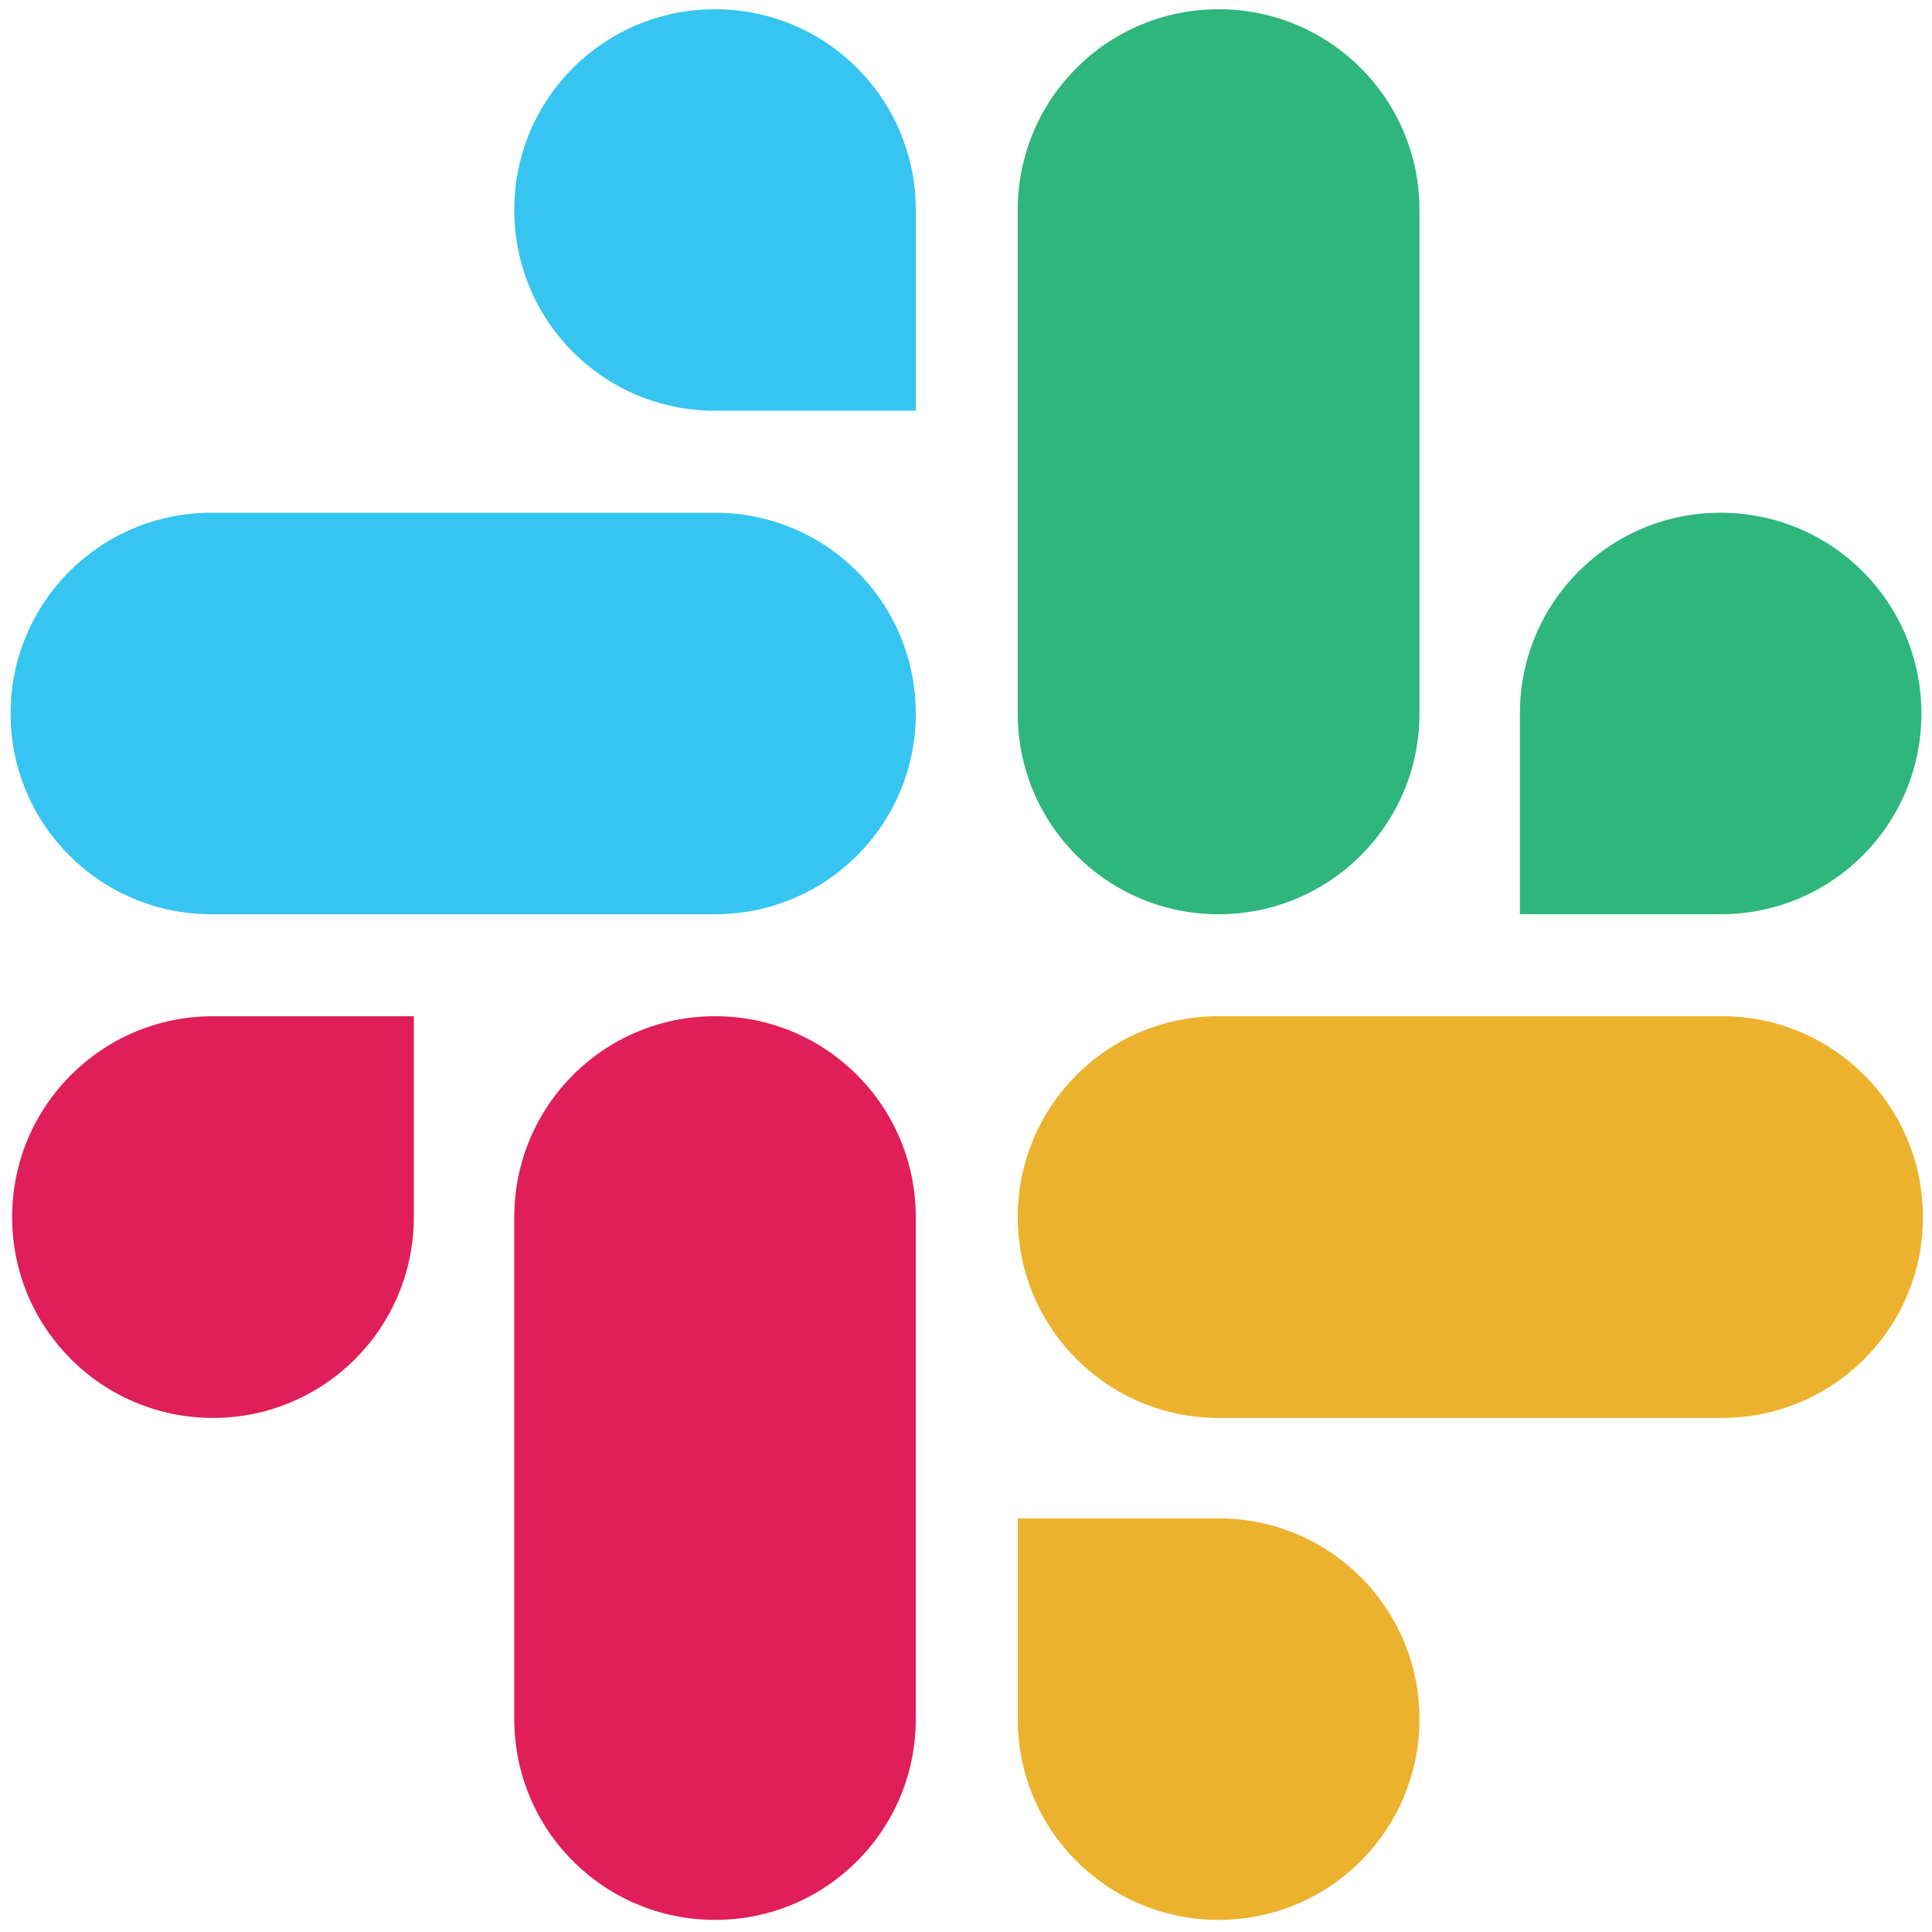
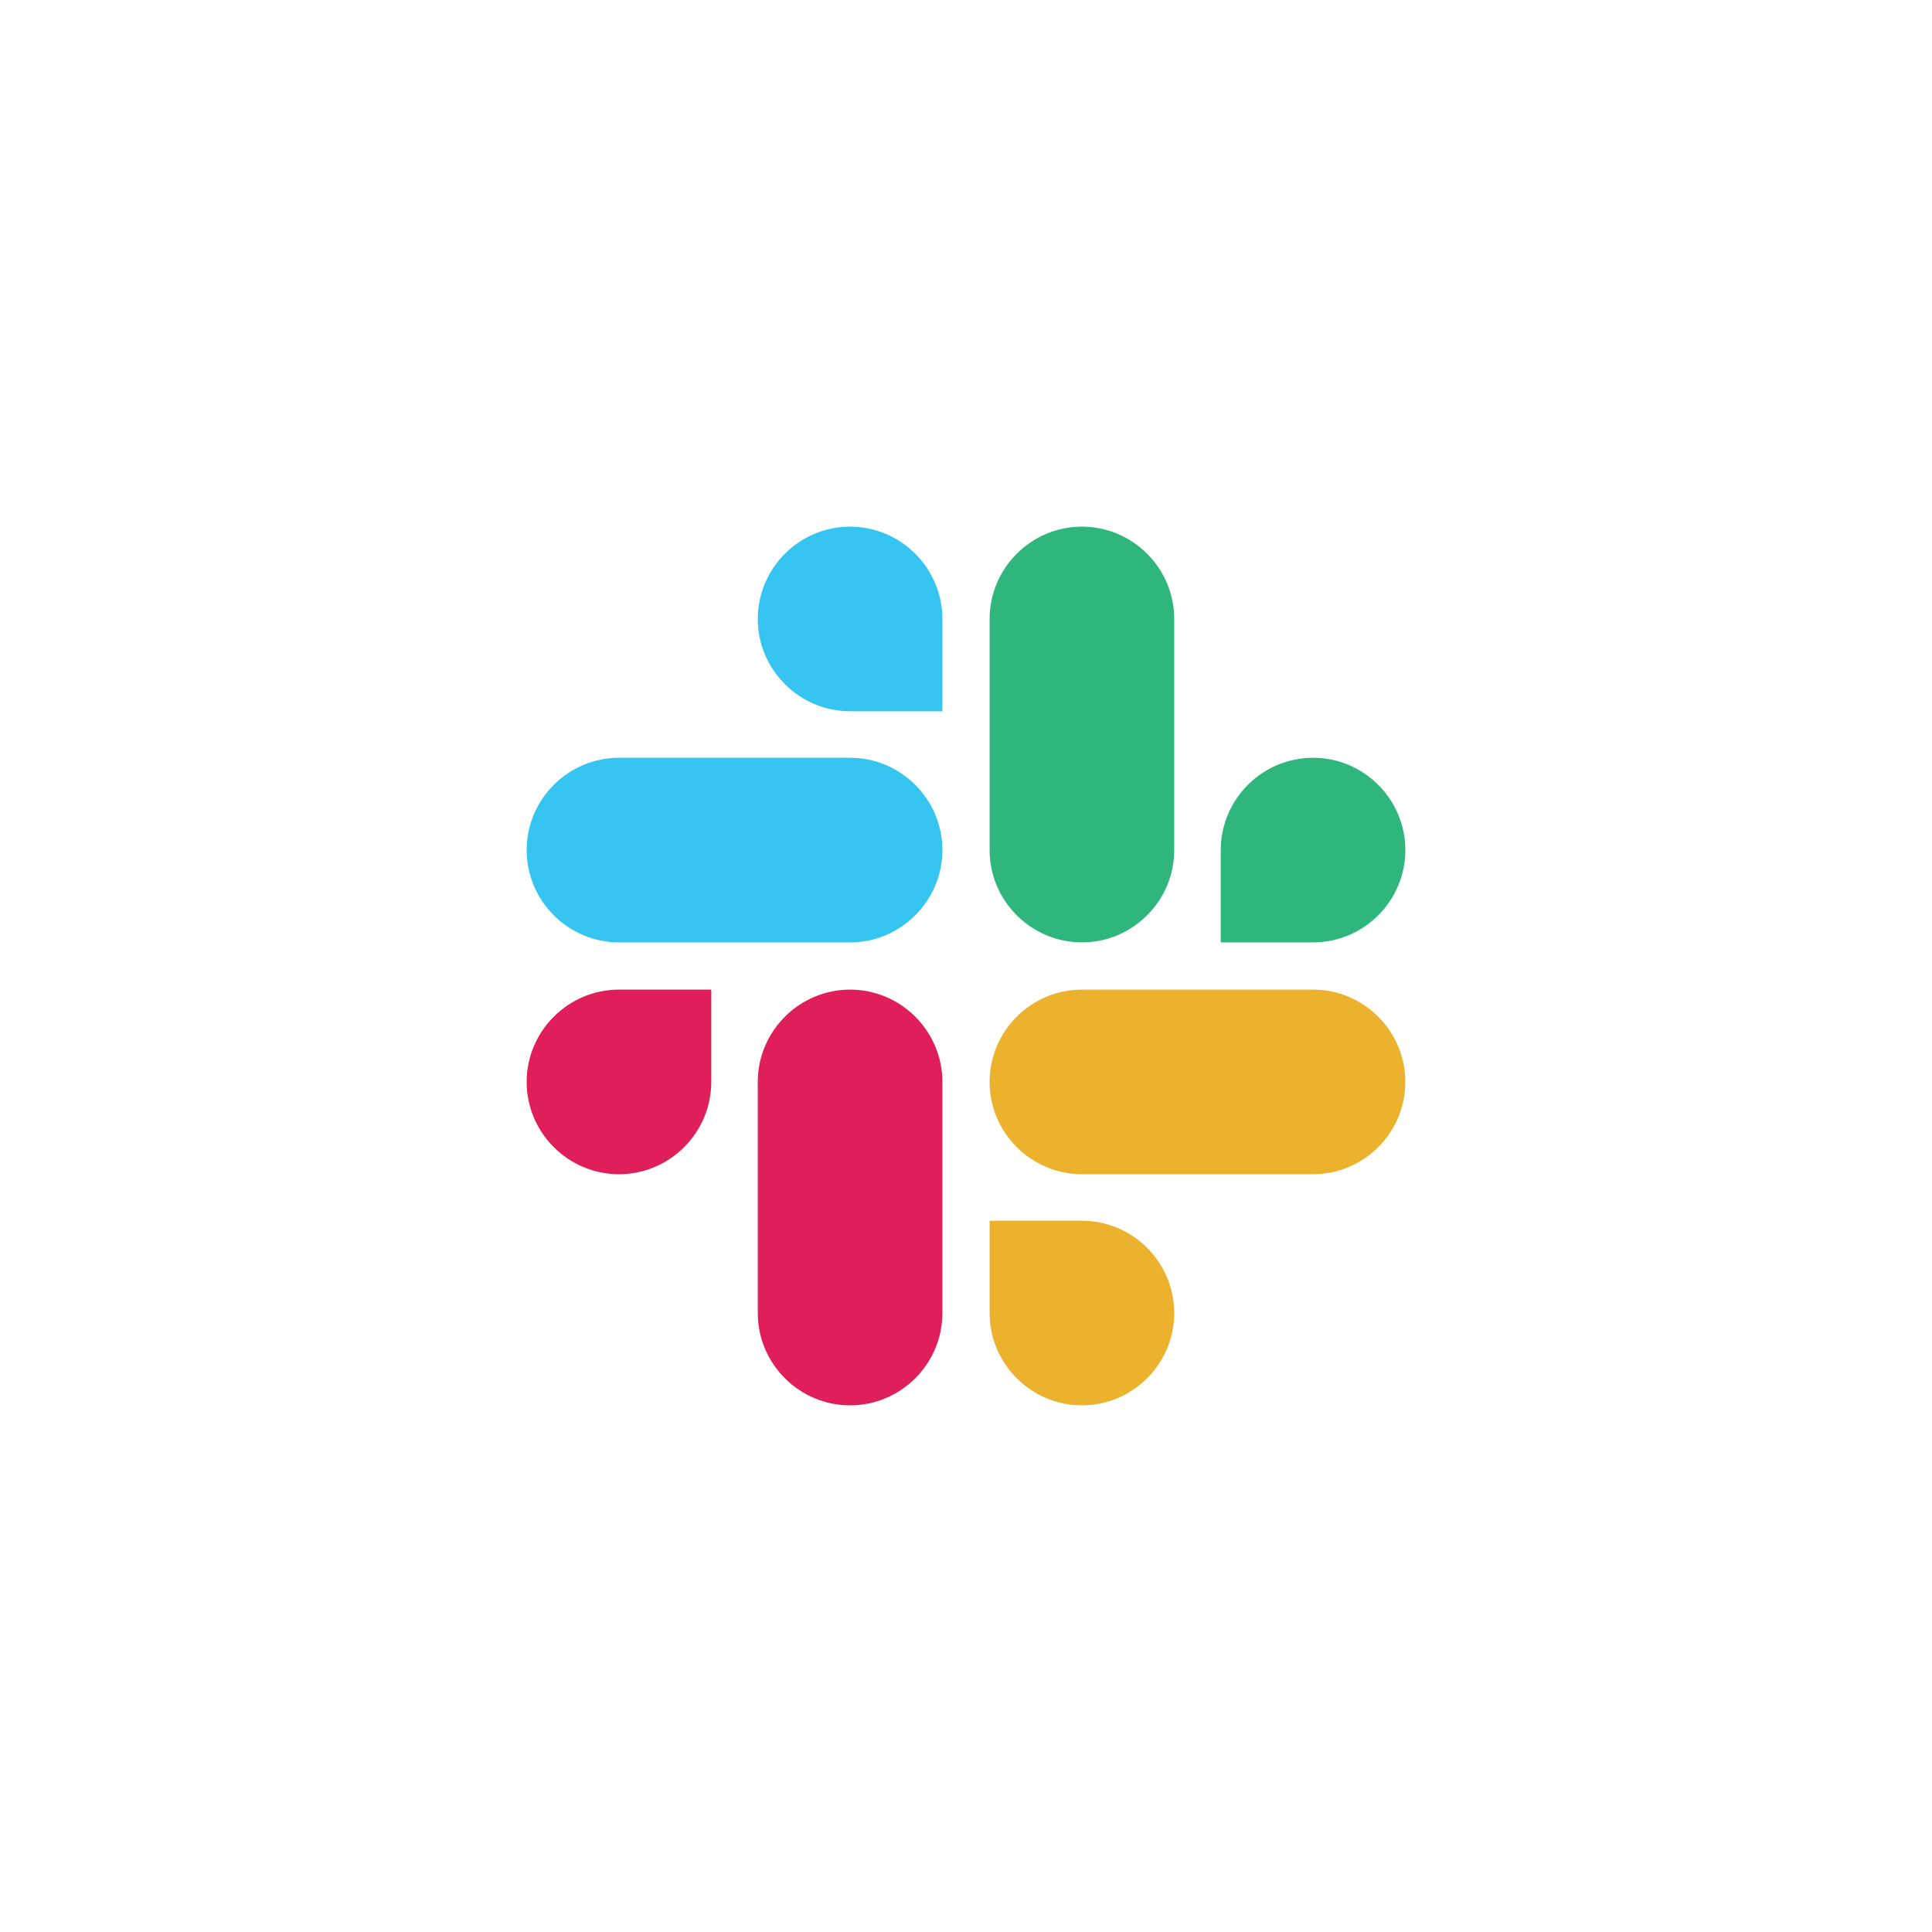
- <svg xmlns="http://www.w3.org/2000/svg" preserveAspectRatio="none" width="100%" height="100%" overflow="visible" style="display: block;" viewBox="0 0 10.042 10.042" fill="none">
-   <g id="slack 1">
-     <path id="Vector" d="M2.151 6.326C2.151 6.903 1.684 7.37 1.107 7.37C0.53 7.37 0.063 6.903 0.063 6.326C0.063 5.749 0.53 5.282 1.107 5.282H2.151V6.326ZM2.673 6.326C2.673 5.749 3.139 5.282 3.717 5.282C4.294 5.282 4.76 5.749 4.76 6.326V8.935C4.76 9.513 4.294 9.979 3.717 9.979C3.139 9.979 2.673 9.513 2.673 8.935V6.326Z" fill="#E01E5A" />
-     <path id="Vector_2" d="M3.716 2.135C3.139 2.135 2.673 1.669 2.673 1.091C2.673 0.514 3.139 0.048 3.716 0.048C4.294 0.048 4.76 0.514 4.76 1.091V2.135H3.716ZM3.716 2.665C4.294 2.665 4.76 3.131 4.76 3.709C4.76 4.286 4.294 4.752 3.716 4.752H1.099C0.522 4.752 0.055 4.286 0.055 3.709C0.055 3.131 0.522 2.665 1.099 2.665H3.716Z" fill="#36C5F0" />
-     <path id="Vector_3" d="M7.9 3.709C7.9 3.131 8.366 2.665 8.943 2.665C9.521 2.665 9.987 3.131 9.987 3.709C9.987 4.286 9.521 4.752 8.943 4.752H7.9V3.709ZM7.378 3.709C7.378 4.286 6.911 4.752 6.334 4.752C5.757 4.752 5.29 4.286 5.29 3.709V1.091C5.29 0.514 5.757 0.048 6.334 0.048C6.911 0.048 7.378 0.514 7.378 1.091V3.709Z" fill="#2EB67D" />
-     <path id="Vector_4" d="M6.334 7.892C6.911 7.892 7.378 8.358 7.378 8.935C7.378 9.513 6.911 9.979 6.334 9.979C5.757 9.979 5.29 9.513 5.29 8.935V7.892H6.334ZM6.334 7.37C5.757 7.37 5.29 6.903 5.29 6.326C5.29 5.749 5.757 5.282 6.334 5.282H8.951C9.528 5.282 9.995 5.749 9.995 6.326C9.995 6.903 9.528 7.37 8.951 7.37H6.334Z" fill="#ECB22E" />
+ <svg xmlns="http://www.w3.org/2000/svg" version="1.1" id="Layer_1" x="0px" y="0px" viewBox="0 0 270 270" style="enable-background:new 0 0 270 270;" xml:space="preserve">
+   <style type="text/css">
+ 	.st0{fill:#E01E5A;}
+ 	.st1{fill:#36C5F0;}
+ 	.st2{fill:#2EB67D;}
+ 	.st3{fill:#ECB22E;}
+ </style>
+   <g>
+     <g>
+       <path class="st0" d="M99.4,151.2c0,7.1-5.8,12.9-12.9,12.9c-7.1,0-12.9-5.8-12.9-12.9c0-7.1,5.8-12.9,12.9-12.9h12.9V151.2z" />
+       <path class="st0" d="M105.9,151.2c0-7.1,5.8-12.9,12.9-12.9s12.9,5.8,12.9,12.9v32.3c0,7.1-5.8,12.9-12.9,12.9    s-12.9-5.8-12.9-12.9V151.2z" />
+     </g>
+     <g>
+       <path class="st1" d="M118.8,99.4c-7.1,0-12.9-5.8-12.9-12.9c0-7.1,5.8-12.9,12.9-12.9s12.9,5.8,12.9,12.9v12.9H118.8z" />
+       <path class="st1" d="M118.8,105.9c7.1,0,12.9,5.8,12.9,12.9s-5.8,12.9-12.9,12.9H86.5c-7.1,0-12.9-5.8-12.9-12.9    s5.8-12.9,12.9-12.9H118.8z" />
+     </g>
+     <g>
+       <path class="st2" d="M170.6,118.8c0-7.1,5.8-12.9,12.9-12.9c7.1,0,12.9,5.8,12.9,12.9s-5.8,12.9-12.9,12.9h-12.9V118.8z" />
+       <path class="st2" d="M164.1,118.8c0,7.1-5.8,12.9-12.9,12.9c-7.1,0-12.9-5.8-12.9-12.9V86.5c0-7.1,5.8-12.9,12.9-12.9    c7.1,0,12.9,5.8,12.9,12.9V118.8z" />
+     </g>
+     <g>
+       <path class="st3" d="M151.2,170.6c7.1,0,12.9,5.8,12.9,12.9c0,7.1-5.8,12.9-12.9,12.9c-7.1,0-12.9-5.8-12.9-12.9v-12.9H151.2z" />
+       <path class="st3" d="M151.2,164.1c-7.1,0-12.9-5.8-12.9-12.9c0-7.1,5.8-12.9,12.9-12.9h32.3c7.1,0,12.9,5.8,12.9,12.9    c0,7.1-5.8,12.9-12.9,12.9H151.2z" />
+     </g>
  </g>
</svg>
